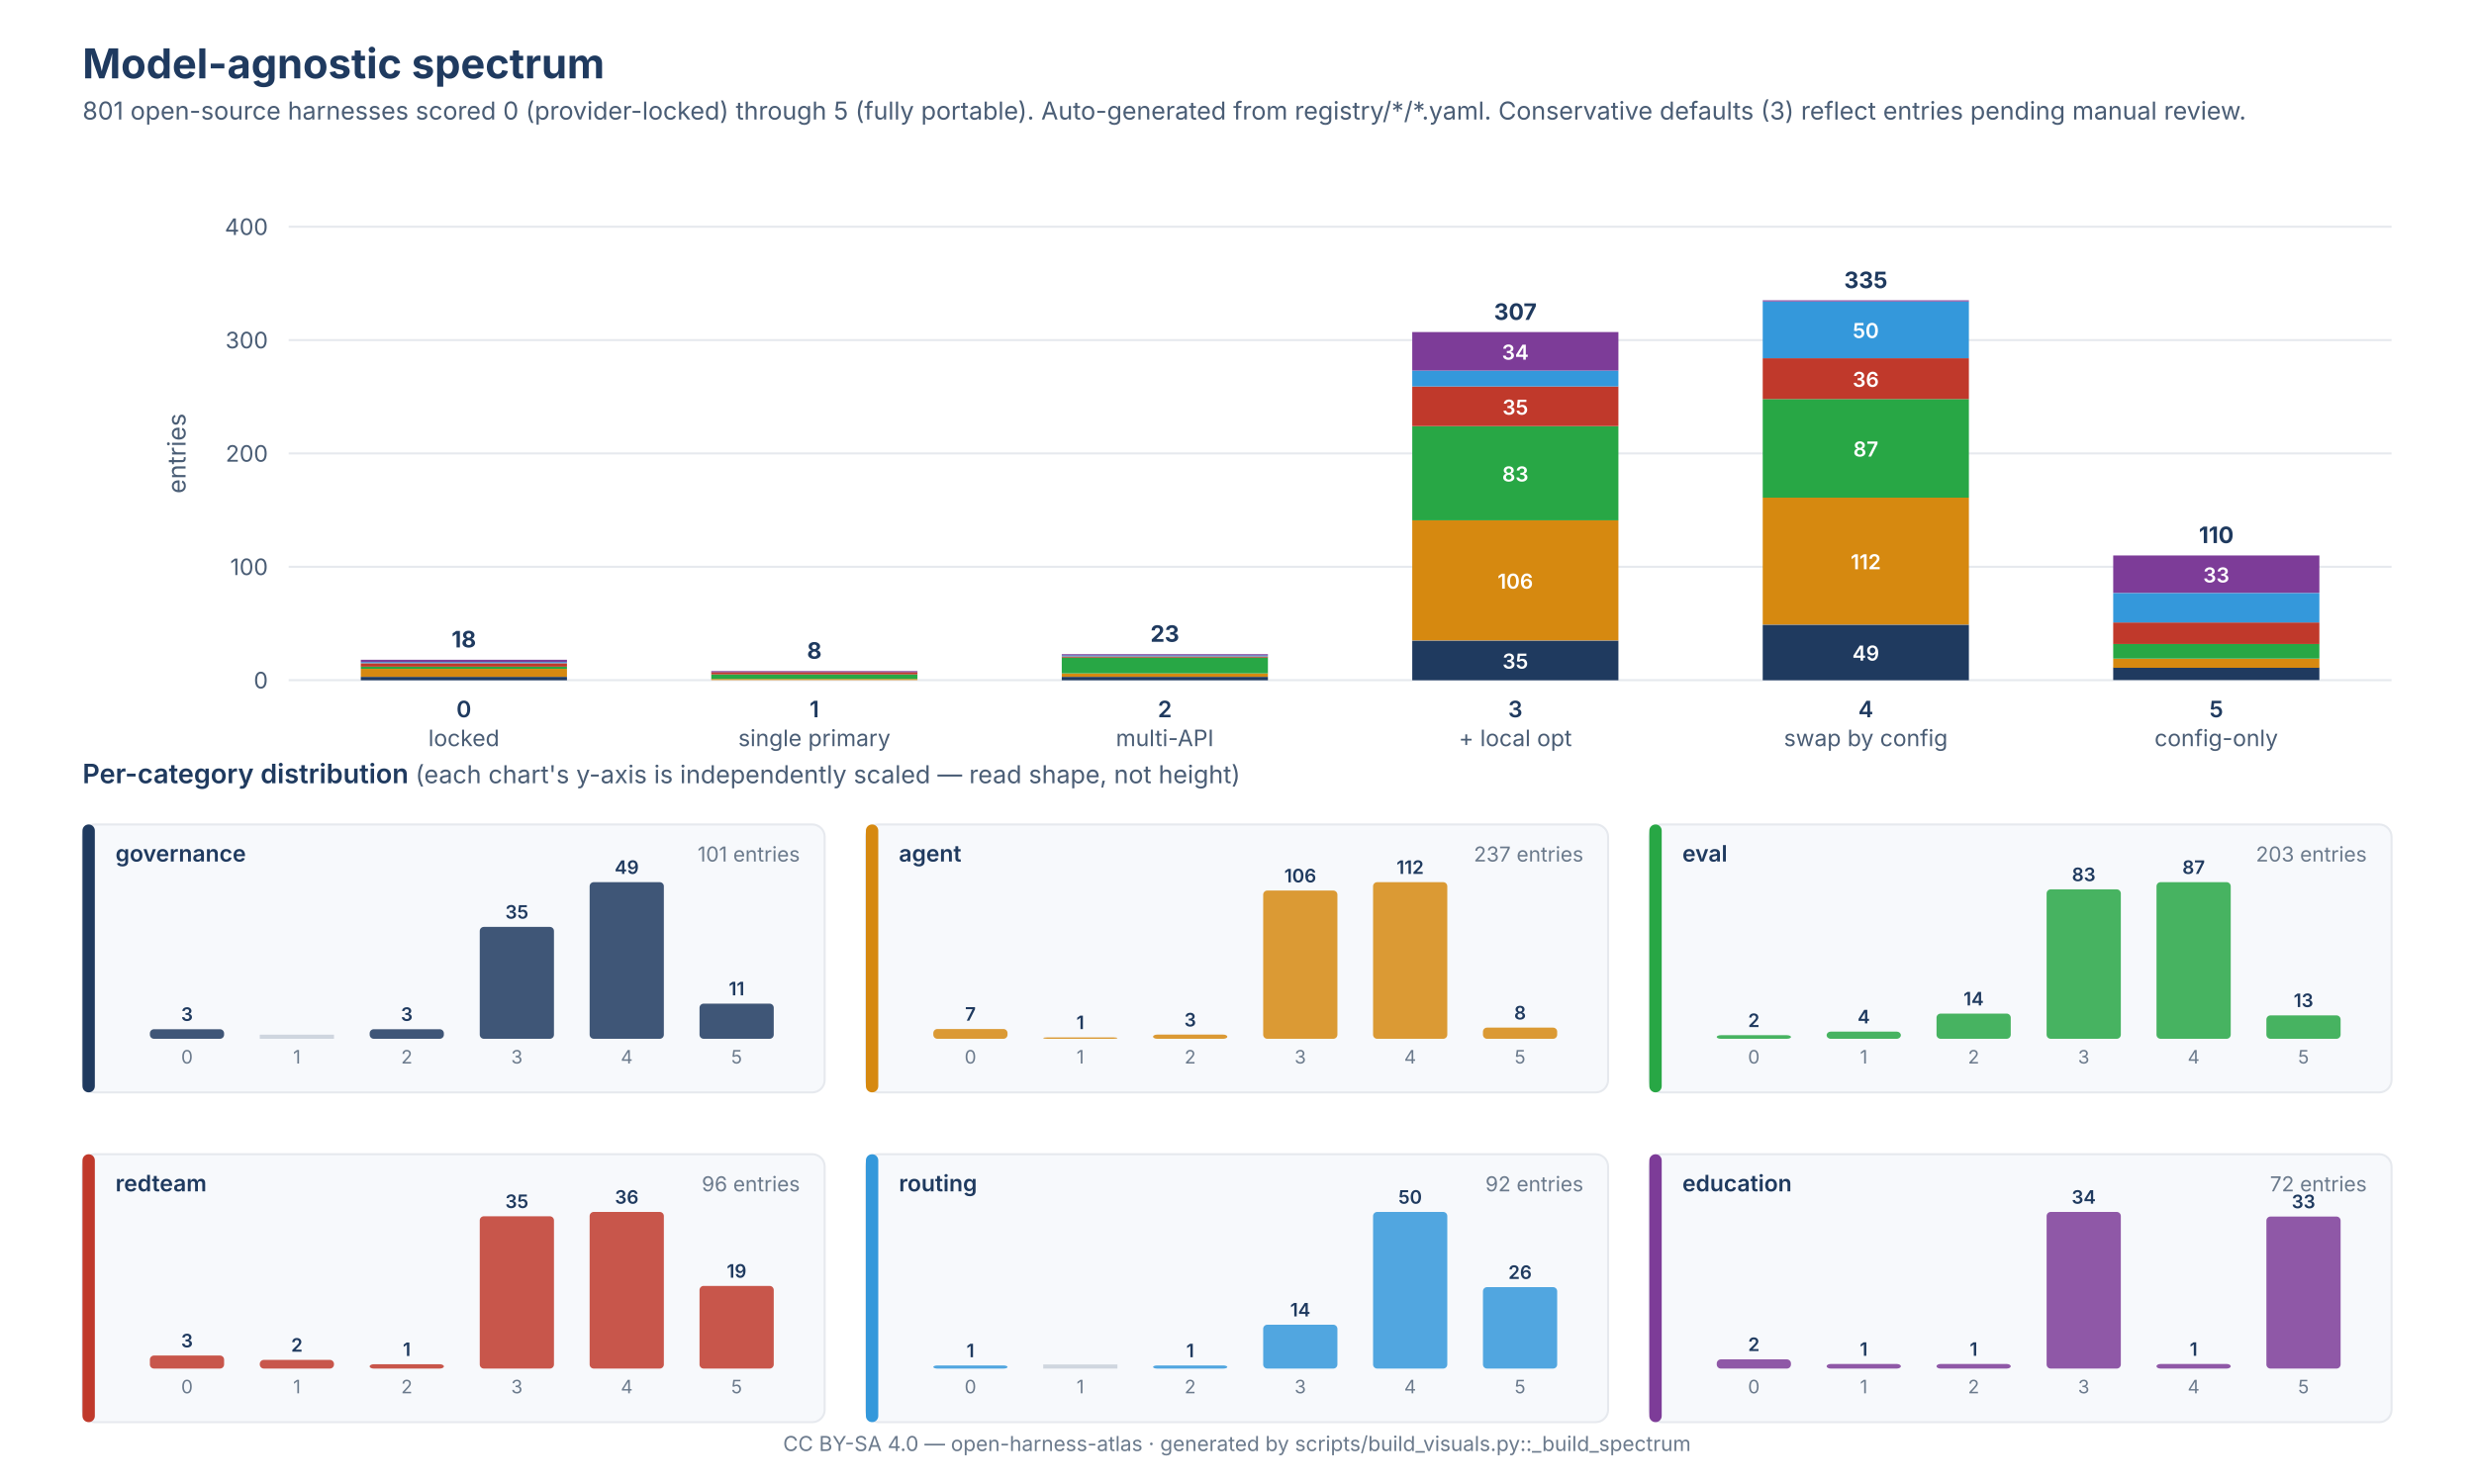
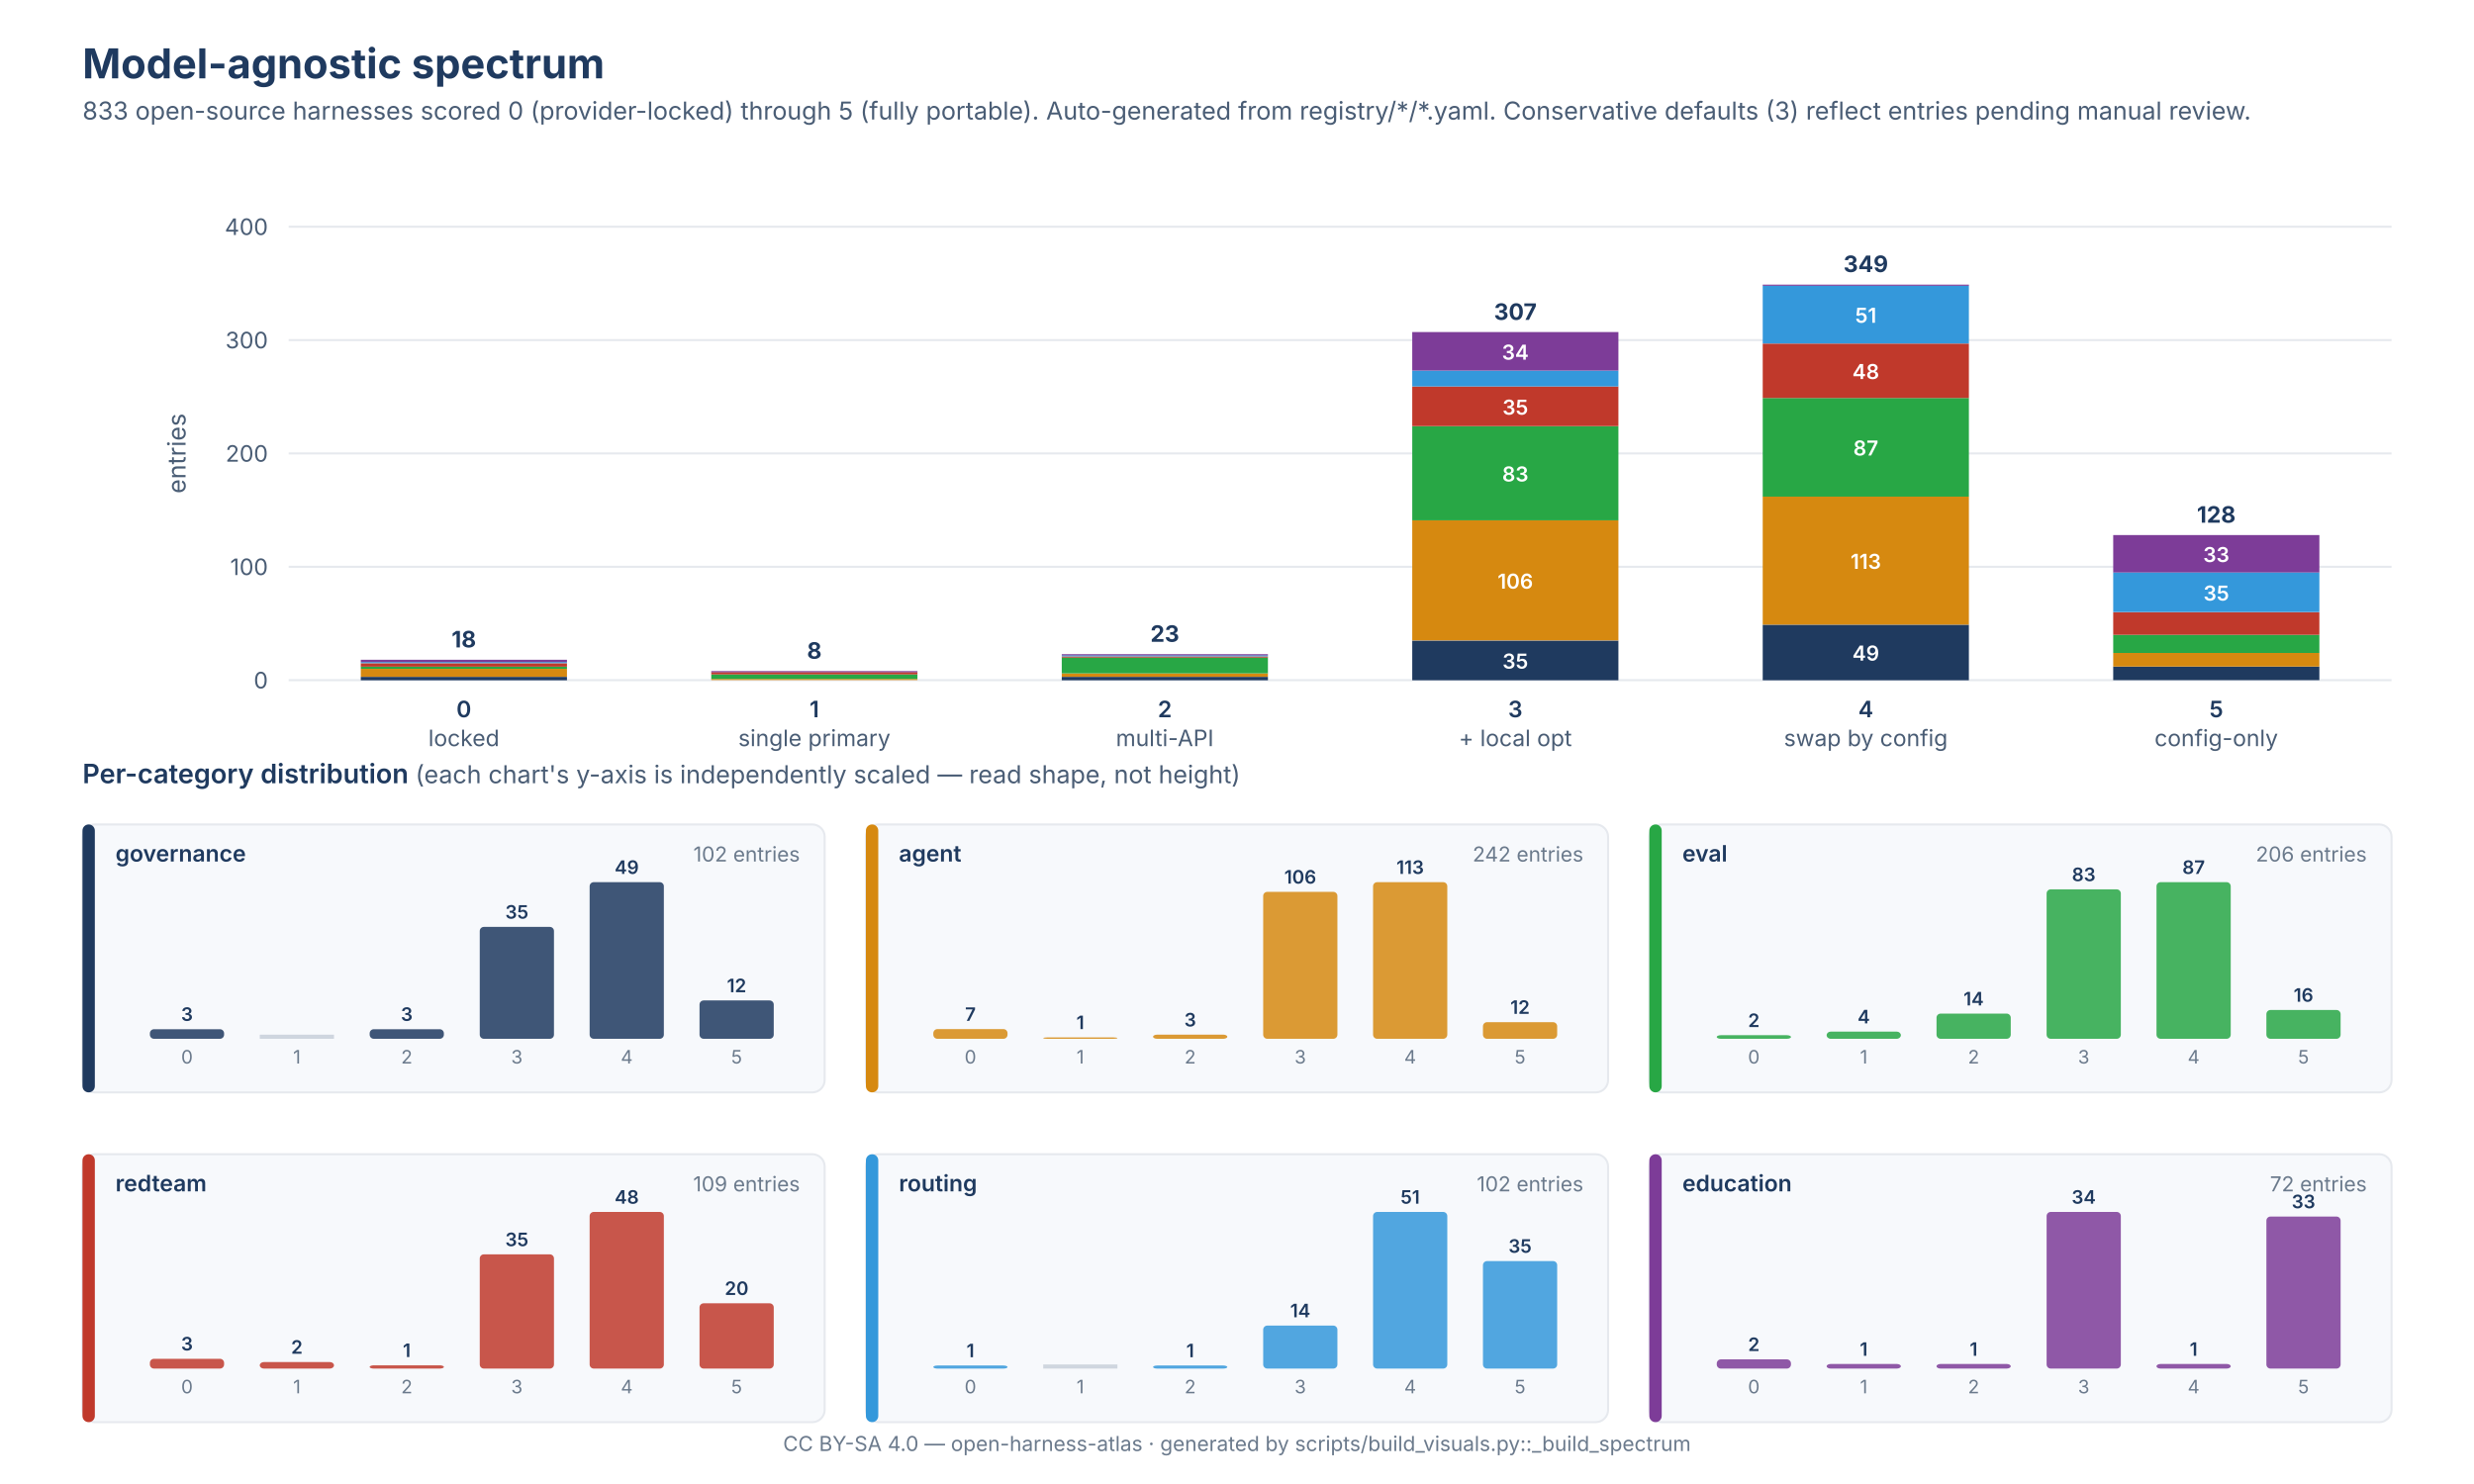
<svg xmlns="http://www.w3.org/2000/svg" viewBox="0 0 1200 720" role="img" aria-labelledby="title desc">
  <style>.body{font-family:"Inter","Helvetica Neue",Arial,sans-serif;}.title{font-size:20px;font-weight:700;fill:#1f3a5f;}.sub{font-size:12px;font-weight:400;fill:#4a5d75;}.h2{font-size:13px;font-weight:600;fill:#1f3a5f;}.axis{font-size:11px;fill:#4a5d75;}.axis-bold{font-size:11px;font-weight:600;fill:#1f3a5f;text-anchor:middle;}.bar-total{font-size:11px;font-weight:700;fill:#1f3a5f;text-anchor:middle;}.seg-label{font-size:10px;font-weight:600;fill:#ffffff;text-anchor:middle;}.mini-title{font-size:11px;font-weight:600;fill:#1f3a5f;}.mini-count{font-size:10px;fill:#6b7a8c;}.mini-axis{font-size:9px;fill:#6b7a8c;text-anchor:middle;}.mini-bar-label{font-size:9px;font-weight:600;fill:#1f3a5f;text-anchor:middle;}.legend-text{font-size:11px;fill:#1f3a5f;}.footer{font-size:10px;fill:#6b7a8c;text-anchor:middle;}</style>
  <rect width="1200" height="720" fill="#ffffff" />
  <text x="40" y="38" class="body title">Model-agnostic spectrum</text>
-   <text x="40" y="58" class="body sub">801 open-source harnesses scored 0 (provider-locked) through 5 (fully portable). Auto-generated from registry/*/*.yaml. Conservative defaults (3) reflect entries pending manual review.</text>
+   <text x="40" y="58" class="body sub">833 open-source harnesses scored 0 (provider-locked) through 5 (fully portable). Auto-generated from registry/*/*.yaml. Conservative defaults (3) reflect entries pending manual review.</text>
  <line x1="140" y1="330.0" x2="1160" y2="330.0" stroke="#e6e9ee" stroke-width="1" />
  <text x="130" y="334.0" class="body axis" text-anchor="end">0</text>
  <line x1="140" y1="275.0" x2="1160" y2="275.0" stroke="#e6e9ee" stroke-width="1" />
  <text x="130" y="279.0" class="body axis" text-anchor="end">100</text>
  <line x1="140" y1="220.0" x2="1160" y2="220.0" stroke="#e6e9ee" stroke-width="1" />
  <text x="130" y="224.0" class="body axis" text-anchor="end">200</text>
  <line x1="140" y1="165.0" x2="1160" y2="165.0" stroke="#e6e9ee" stroke-width="1" />
  <text x="130" y="169.0" class="body axis" text-anchor="end">300</text>
  <line x1="140" y1="110.0" x2="1160" y2="110.0" stroke="#e6e9ee" stroke-width="1" />
  <text x="130" y="114.0" class="body axis" text-anchor="end">400</text>
  <text x="90" y="220.0" class="body sub" transform="rotate(-90 90,220.0)" text-anchor="middle">entries</text>
  <rect x="175.0" y="328.4" width="100" height="1.65" fill="#1f3a5f" />
  <rect x="175.0" y="324.5" width="100" height="3.85" fill="#d68910" />
  <rect x="175.0" y="323.4" width="100" height="1.10" fill="#28a745" />
  <rect x="175.0" y="321.8" width="100" height="1.65" fill="#c0392b" />
  <rect x="175.0" y="321.2" width="100" height="0.55" fill="#3498db" />
  <rect x="175.0" y="320.1" width="100" height="1.10" fill="#7d3c98" />
  <text x="225.0" y="314.1" class="body bar-total">18</text>
  <text x="225.0" y="348.0" class="body axis-bold">0</text>
  <rect x="345.0" y="329.4" width="100" height="0.55" fill="#d68910" />
  <rect x="345.0" y="327.2" width="100" height="2.20" fill="#28a745" />
  <rect x="345.0" y="326.1" width="100" height="1.10" fill="#c0392b" />
  <rect x="345.0" y="325.6" width="100" height="0.55" fill="#7d3c98" />
  <text x="395.0" y="319.6" class="body bar-total">8</text>
  <text x="395.0" y="348.0" class="body axis-bold">1</text>
  <rect x="515.0" y="328.4" width="100" height="1.65" fill="#1f3a5f" />
  <rect x="515.0" y="326.7" width="100" height="1.65" fill="#d68910" />
  <rect x="515.0" y="319.0" width="100" height="7.70" fill="#28a745" />
  <rect x="515.0" y="318.5" width="100" height="0.55" fill="#c0392b" />
  <rect x="515.0" y="317.9" width="100" height="0.55" fill="#3498db" />
  <rect x="515.0" y="317.4" width="100" height="0.55" fill="#7d3c98" />
  <text x="565.0" y="311.4" class="body bar-total">23</text>
  <text x="565.0" y="348.0" class="body axis-bold">2</text>
  <rect x="685.0" y="310.8" width="100" height="19.25" fill="#1f3a5f" />
  <text x="735.0" y="324.4" class="body seg-label">35</text>
  <rect x="685.0" y="252.4" width="100" height="58.30" fill="#d68910" />
  <text x="735.0" y="285.6" class="body seg-label">106</text>
  <rect x="685.0" y="206.8" width="100" height="45.65" fill="#28a745" />
  <text x="735.0" y="233.6" class="body seg-label">83</text>
  <rect x="685.0" y="187.5" width="100" height="19.25" fill="#c0392b" />
  <text x="735.0" y="201.2" class="body seg-label">35</text>
  <rect x="685.0" y="179.8" width="100" height="7.70" fill="#3498db" />
  <rect x="685.0" y="161.1" width="100" height="18.70" fill="#7d3c98" />
  <text x="735.0" y="174.5" class="body seg-label">34</text>
  <text x="735.0" y="155.2" class="body bar-total">307</text>
  <text x="735.0" y="348.0" class="body axis-bold">3</text>
  <rect x="855.0" y="303.1" width="100" height="26.95" fill="#1f3a5f" />
  <text x="905.0" y="320.5" class="body seg-label">49</text>
-   <rect x="855.0" y="241.4" width="100" height="61.60" fill="#d68910" />
-   <text x="905.0" y="276.2" class="body seg-label">112</text>
-   <rect x="855.0" y="193.6" width="100" height="47.85" fill="#28a745" />
-   <text x="905.0" y="221.5" class="body seg-label">87</text>
-   <rect x="855.0" y="173.8" width="100" height="19.80" fill="#c0392b" />
-   <text x="905.0" y="187.7" class="body seg-label">36</text>
-   <rect x="855.0" y="146.3" width="100" height="27.50" fill="#3498db" />
-   <text x="905.0" y="164.0" class="body seg-label">50</text>
-   <rect x="855.0" y="145.7" width="100" height="0.55" fill="#7d3c98" />
-   <text x="905.0" y="139.8" class="body bar-total">335</text>
+   <rect x="855.0" y="240.9" width="100" height="62.15" fill="#d68910" />
+   <text x="905.0" y="276.0" class="body seg-label">113</text>
+   <rect x="855.0" y="193.1" width="100" height="47.85" fill="#28a745" />
+   <text x="905.0" y="221.0" class="body seg-label">87</text>
+   <rect x="855.0" y="166.7" width="100" height="26.40" fill="#c0392b" />
+   <text x="905.0" y="183.9" class="body seg-label">48</text>
+   <rect x="855.0" y="138.6" width="100" height="28.05" fill="#3498db" />
+   <text x="905.0" y="156.6" class="body seg-label">51</text>
+   <rect x="855.0" y="138.1" width="100" height="0.55" fill="#7d3c98" />
+   <text x="905.0" y="132.0" class="body bar-total">349</text>
  <text x="905.0" y="348.0" class="body axis-bold">4</text>
-   <rect x="1025.0" y="323.9" width="100" height="6.05" fill="#1f3a5f" />
-   <rect x="1025.0" y="319.6" width="100" height="4.40" fill="#d68910" />
-   <rect x="1025.0" y="312.4" width="100" height="7.15" fill="#28a745" />
-   <rect x="1025.0" y="302.0" width="100" height="10.45" fill="#c0392b" />
-   <rect x="1025.0" y="287.7" width="100" height="14.30" fill="#3498db" />
-   <rect x="1025.0" y="269.5" width="100" height="18.15" fill="#7d3c98" />
-   <text x="1075.0" y="282.6" class="body seg-label">33</text>
-   <text x="1075.0" y="263.5" class="body bar-total">110</text>
+   <rect x="1025.0" y="323.4" width="100" height="6.60" fill="#1f3a5f" />
+   <rect x="1025.0" y="316.8" width="100" height="6.60" fill="#d68910" />
+   <rect x="1025.0" y="308.0" width="100" height="8.80" fill="#28a745" />
+   <rect x="1025.0" y="297.0" width="100" height="11.00" fill="#c0392b" />
+   <rect x="1025.0" y="277.7" width="100" height="19.25" fill="#3498db" />
+   <text x="1075.0" y="291.4" class="body seg-label">35</text>
+   <rect x="1025.0" y="259.6" width="100" height="18.15" fill="#7d3c98" />
+   <text x="1075.0" y="272.7" class="body seg-label">33</text>
+   <text x="1075.0" y="253.6" class="body bar-total">128</text>
  <text x="1075.0" y="348.0" class="body axis-bold">5</text>
  <text x="225.0" y="362.0" class="body axis" text-anchor="middle">locked</text>
  <text x="395.0" y="362.0" class="body axis" text-anchor="middle">single primary</text>
  <text x="565.0" y="362.0" class="body axis" text-anchor="middle">multi-API</text>
  <text x="735.0" y="362.0" class="body axis" text-anchor="middle">+ local opt</text>
  <text x="905.0" y="362.0" class="body axis" text-anchor="middle">swap by config</text>
  <text x="1075.0" y="362.0" class="body axis" text-anchor="middle">config-only</text>
  <text x="40" y="380" class="body h2">Per-category distribution <tspan class="sub">(each chart's y-axis is independently scaled — read shape, not height)</tspan>
  </text>
  <rect x="40" y="400" width="360" height="130" rx="6" fill="#f7f9fc" stroke="#e6e9ee" stroke-width="1" />
  <rect x="40" y="400" width="6" height="130" rx="3" fill="#1f3a5f" />
  <text x="56" y="418" class="body mini-title">governance</text>
-   <text x="388" y="418" class="body mini-count" text-anchor="end">101 entries</text>
+   <text x="388" y="418" class="body mini-count" text-anchor="end">102 entries</text>
  <rect x="72.7" y="499.35" width="36" height="4.65" rx="2" fill="#1f3a5f" opacity="0.85" />
  <text x="90.7" y="495.3" class="body mini-bar-label">3</text>
  <text x="90.7" y="516.0" class="body mini-axis">0</text>
  <line x1="126.0" y1="503" x2="162.0" y2="503" stroke="#cfd6df" stroke-width="2" />
  <text x="144.0" y="516.0" class="body mini-axis">1</text>
  <rect x="179.3" y="499.35" width="36" height="4.65" rx="2" fill="#1f3a5f" opacity="0.85" />
  <text x="197.3" y="495.3" class="body mini-bar-label">3</text>
  <text x="197.3" y="516.0" class="body mini-axis">2</text>
  <rect x="232.7" y="449.71" width="36" height="54.29" rx="2" fill="#1f3a5f" opacity="0.85" />
  <text x="250.7" y="445.7" class="body mini-bar-label">35</text>
  <text x="250.7" y="516.0" class="body mini-axis">3</text>
  <rect x="286.0" y="428.00" width="36" height="76.00" rx="2" fill="#1f3a5f" opacity="0.85" />
  <text x="304.0" y="424.0" class="body mini-bar-label">49</text>
  <text x="304.0" y="516.0" class="body mini-axis">4</text>
-   <rect x="339.3" y="486.94" width="36" height="17.06" rx="2" fill="#1f3a5f" opacity="0.85" />
-   <text x="357.3" y="482.9" class="body mini-bar-label">11</text>
+   <rect x="339.3" y="485.39" width="36" height="18.61" rx="2" fill="#1f3a5f" opacity="0.85" />
+   <text x="357.3" y="481.4" class="body mini-bar-label">12</text>
  <text x="357.3" y="516.0" class="body mini-axis">5</text>
  <rect x="420" y="400" width="360" height="130" rx="6" fill="#f7f9fc" stroke="#e6e9ee" stroke-width="1" />
  <rect x="420" y="400" width="6" height="130" rx="3" fill="#d68910" />
  <text x="436" y="418" class="body mini-title">agent</text>
-   <text x="768" y="418" class="body mini-count" text-anchor="end">237 entries</text>
-   <rect x="452.7" y="499.25" width="36" height="4.75" rx="2" fill="#d68910" opacity="0.85" />
-   <text x="470.7" y="495.2" class="body mini-bar-label">7</text>
+   <text x="768" y="418" class="body mini-count" text-anchor="end">242 entries</text>
+   <rect x="452.7" y="499.29" width="36" height="4.71" rx="2" fill="#d68910" opacity="0.85" />
+   <text x="470.7" y="495.3" class="body mini-bar-label">7</text>
  <text x="470.7" y="516.0" class="body mini-axis">0</text>
-   <rect x="506.0" y="503.32" width="36" height="0.68" rx="2" fill="#d68910" opacity="0.85" />
+   <rect x="506.0" y="503.33" width="36" height="0.67" rx="2" fill="#d68910" opacity="0.85" />
  <text x="524.0" y="499.3" class="body mini-bar-label">1</text>
  <text x="524.0" y="516.0" class="body mini-axis">1</text>
-   <rect x="559.3" y="501.96" width="36" height="2.04" rx="2" fill="#d68910" opacity="0.85" />
+   <rect x="559.3" y="501.98" width="36" height="2.02" rx="2" fill="#d68910" opacity="0.85" />
  <text x="577.3" y="498.0" class="body mini-bar-label">3</text>
  <text x="577.3" y="516.0" class="body mini-axis">2</text>
-   <rect x="612.7" y="432.07" width="36" height="71.93" rx="2" fill="#d68910" opacity="0.85" />
-   <text x="630.7" y="428.1" class="body mini-bar-label">106</text>
+   <rect x="612.7" y="432.71" width="36" height="71.29" rx="2" fill="#d68910" opacity="0.85" />
+   <text x="630.7" y="428.7" class="body mini-bar-label">106</text>
  <text x="630.7" y="516.0" class="body mini-axis">3</text>
  <rect x="666.0" y="428.00" width="36" height="76.00" rx="2" fill="#d68910" opacity="0.85" />
-   <text x="684.0" y="424.0" class="body mini-bar-label">112</text>
+   <text x="684.0" y="424.0" class="body mini-bar-label">113</text>
  <text x="684.0" y="516.0" class="body mini-axis">4</text>
-   <rect x="719.3" y="498.57" width="36" height="5.43" rx="2" fill="#d68910" opacity="0.85" />
-   <text x="737.3" y="494.6" class="body mini-bar-label">8</text>
+   <rect x="719.3" y="495.93" width="36" height="8.07" rx="2" fill="#d68910" opacity="0.85" />
+   <text x="737.3" y="491.9" class="body mini-bar-label">12</text>
  <text x="737.3" y="516.0" class="body mini-axis">5</text>
  <rect x="800" y="400" width="360" height="130" rx="6" fill="#f7f9fc" stroke="#e6e9ee" stroke-width="1" />
  <rect x="800" y="400" width="6" height="130" rx="3" fill="#28a745" />
  <text x="816" y="418" class="body mini-title">eval</text>
-   <text x="1148" y="418" class="body mini-count" text-anchor="end">203 entries</text>
+   <text x="1148" y="418" class="body mini-count" text-anchor="end">206 entries</text>
  <rect x="832.7" y="502.25" width="36" height="1.75" rx="2" fill="#28a745" opacity="0.85" />
  <text x="850.7" y="498.3" class="body mini-bar-label">2</text>
  <text x="850.7" y="516.0" class="body mini-axis">0</text>
  <rect x="886.0" y="500.51" width="36" height="3.49" rx="2" fill="#28a745" opacity="0.85" />
  <text x="904.0" y="496.5" class="body mini-bar-label">4</text>
  <text x="904.0" y="516.0" class="body mini-axis">1</text>
  <rect x="939.3" y="491.77" width="36" height="12.23" rx="2" fill="#28a745" opacity="0.85" />
  <text x="957.3" y="487.8" class="body mini-bar-label">14</text>
  <text x="957.3" y="516.0" class="body mini-axis">2</text>
  <rect x="992.7" y="431.49" width="36" height="72.51" rx="2" fill="#28a745" opacity="0.85" />
  <text x="1010.7" y="427.5" class="body mini-bar-label">83</text>
  <text x="1010.7" y="516.0" class="body mini-axis">3</text>
  <rect x="1046.0" y="428.00" width="36" height="76.00" rx="2" fill="#28a745" opacity="0.85" />
  <text x="1064.0" y="424.0" class="body mini-bar-label">87</text>
  <text x="1064.0" y="516.0" class="body mini-axis">4</text>
-   <rect x="1099.3" y="492.64" width="36" height="11.36" rx="2" fill="#28a745" opacity="0.85" />
-   <text x="1117.3" y="488.6" class="body mini-bar-label">13</text>
+   <rect x="1099.3" y="490.02" width="36" height="13.98" rx="2" fill="#28a745" opacity="0.85" />
+   <text x="1117.3" y="486.0" class="body mini-bar-label">16</text>
  <text x="1117.3" y="516.0" class="body mini-axis">5</text>
  <rect x="40" y="560" width="360" height="130" rx="6" fill="#f7f9fc" stroke="#e6e9ee" stroke-width="1" />
  <rect x="40" y="560" width="6" height="130" rx="3" fill="#c0392b" />
  <text x="56" y="578" class="body mini-title">redteam</text>
-   <text x="388" y="578" class="body mini-count" text-anchor="end">96 entries</text>
-   <rect x="72.7" y="657.67" width="36" height="6.33" rx="2" fill="#c0392b" opacity="0.85" />
-   <text x="90.7" y="653.7" class="body mini-bar-label">3</text>
+   <text x="388" y="578" class="body mini-count" text-anchor="end">109 entries</text>
+   <rect x="72.7" y="659.25" width="36" height="4.75" rx="2" fill="#c0392b" opacity="0.85" />
+   <text x="90.7" y="655.2" class="body mini-bar-label">3</text>
  <text x="90.7" y="676.0" class="body mini-axis">0</text>
-   <rect x="126.0" y="659.78" width="36" height="4.22" rx="2" fill="#c0392b" opacity="0.85" />
-   <text x="144.0" y="655.8" class="body mini-bar-label">2</text>
+   <rect x="126.0" y="660.83" width="36" height="3.17" rx="2" fill="#c0392b" opacity="0.85" />
+   <text x="144.0" y="656.8" class="body mini-bar-label">2</text>
  <text x="144.0" y="676.0" class="body mini-axis">1</text>
-   <rect x="179.3" y="661.89" width="36" height="2.11" rx="2" fill="#c0392b" opacity="0.85" />
-   <text x="197.3" y="657.9" class="body mini-bar-label">1</text>
+   <rect x="179.3" y="662.42" width="36" height="1.58" rx="2" fill="#c0392b" opacity="0.85" />
+   <text x="197.3" y="658.4" class="body mini-bar-label">1</text>
  <text x="197.3" y="676.0" class="body mini-axis">2</text>
-   <rect x="232.7" y="590.11" width="36" height="73.89" rx="2" fill="#c0392b" opacity="0.85" />
-   <text x="250.7" y="586.1" class="body mini-bar-label">35</text>
+   <rect x="232.7" y="608.58" width="36" height="55.42" rx="2" fill="#c0392b" opacity="0.85" />
+   <text x="250.7" y="604.6" class="body mini-bar-label">35</text>
  <text x="250.7" y="676.0" class="body mini-axis">3</text>
  <rect x="286.0" y="588.00" width="36" height="76.00" rx="2" fill="#c0392b" opacity="0.85" />
-   <text x="304.0" y="584.0" class="body mini-bar-label">36</text>
+   <text x="304.0" y="584.0" class="body mini-bar-label">48</text>
  <text x="304.0" y="676.0" class="body mini-axis">4</text>
-   <rect x="339.3" y="623.89" width="36" height="40.11" rx="2" fill="#c0392b" opacity="0.85" />
-   <text x="357.3" y="619.9" class="body mini-bar-label">19</text>
+   <rect x="339.3" y="632.33" width="36" height="31.67" rx="2" fill="#c0392b" opacity="0.85" />
+   <text x="357.3" y="628.3" class="body mini-bar-label">20</text>
  <text x="357.3" y="676.0" class="body mini-axis">5</text>
  <rect x="420" y="560" width="360" height="130" rx="6" fill="#f7f9fc" stroke="#e6e9ee" stroke-width="1" />
  <rect x="420" y="560" width="6" height="130" rx="3" fill="#3498db" />
  <text x="436" y="578" class="body mini-title">routing</text>
-   <text x="768" y="578" class="body mini-count" text-anchor="end">92 entries</text>
-   <rect x="452.7" y="662.48" width="36" height="1.52" rx="2" fill="#3498db" opacity="0.85" />
+   <text x="768" y="578" class="body mini-count" text-anchor="end">102 entries</text>
+   <rect x="452.7" y="662.51" width="36" height="1.49" rx="2" fill="#3498db" opacity="0.85" />
  <text x="470.7" y="658.5" class="body mini-bar-label">1</text>
  <text x="470.7" y="676.0" class="body mini-axis">0</text>
  <line x1="506.0" y1="663" x2="542.0" y2="663" stroke="#cfd6df" stroke-width="2" />
  <text x="524.0" y="676.0" class="body mini-axis">1</text>
-   <rect x="559.3" y="662.48" width="36" height="1.52" rx="2" fill="#3498db" opacity="0.85" />
+   <rect x="559.3" y="662.51" width="36" height="1.49" rx="2" fill="#3498db" opacity="0.85" />
  <text x="577.3" y="658.5" class="body mini-bar-label">1</text>
  <text x="577.3" y="676.0" class="body mini-axis">2</text>
-   <rect x="612.7" y="642.72" width="36" height="21.28" rx="2" fill="#3498db" opacity="0.85" />
-   <text x="630.7" y="638.7" class="body mini-bar-label">14</text>
+   <rect x="612.7" y="643.14" width="36" height="20.86" rx="2" fill="#3498db" opacity="0.85" />
+   <text x="630.7" y="639.1" class="body mini-bar-label">14</text>
  <text x="630.7" y="676.0" class="body mini-axis">3</text>
  <rect x="666.0" y="588.00" width="36" height="76.00" rx="2" fill="#3498db" opacity="0.85" />
-   <text x="684.0" y="584.0" class="body mini-bar-label">50</text>
+   <text x="684.0" y="584.0" class="body mini-bar-label">51</text>
  <text x="684.0" y="676.0" class="body mini-axis">4</text>
-   <rect x="719.3" y="624.48" width="36" height="39.52" rx="2" fill="#3498db" opacity="0.85" />
-   <text x="737.3" y="620.5" class="body mini-bar-label">26</text>
+   <rect x="719.3" y="611.84" width="36" height="52.16" rx="2" fill="#3498db" opacity="0.85" />
+   <text x="737.3" y="607.8" class="body mini-bar-label">35</text>
  <text x="737.3" y="676.0" class="body mini-axis">5</text>
  <rect x="800" y="560" width="360" height="130" rx="6" fill="#f7f9fc" stroke="#e6e9ee" stroke-width="1" />
  <rect x="800" y="560" width="6" height="130" rx="3" fill="#7d3c98" />
  <text x="816" y="578" class="body mini-title">education</text>
  <text x="1148" y="578" class="body mini-count" text-anchor="end">72 entries</text>
  <rect x="832.7" y="659.53" width="36" height="4.47" rx="2" fill="#7d3c98" opacity="0.85" />
  <text x="850.7" y="655.5" class="body mini-bar-label">2</text>
  <text x="850.7" y="676.0" class="body mini-axis">0</text>
  <rect x="886.0" y="661.76" width="36" height="2.24" rx="2" fill="#7d3c98" opacity="0.85" />
  <text x="904.0" y="657.8" class="body mini-bar-label">1</text>
  <text x="904.0" y="676.0" class="body mini-axis">1</text>
  <rect x="939.3" y="661.76" width="36" height="2.24" rx="2" fill="#7d3c98" opacity="0.85" />
  <text x="957.3" y="657.8" class="body mini-bar-label">1</text>
  <text x="957.3" y="676.0" class="body mini-axis">2</text>
  <rect x="992.7" y="588.00" width="36" height="76.00" rx="2" fill="#7d3c98" opacity="0.85" />
  <text x="1010.7" y="584.0" class="body mini-bar-label">34</text>
  <text x="1010.7" y="676.0" class="body mini-axis">3</text>
  <rect x="1046.0" y="661.76" width="36" height="2.24" rx="2" fill="#7d3c98" opacity="0.85" />
  <text x="1064.0" y="657.8" class="body mini-bar-label">1</text>
  <text x="1064.0" y="676.0" class="body mini-axis">4</text>
  <rect x="1099.3" y="590.24" width="36" height="73.76" rx="2" fill="#7d3c98" opacity="0.85" />
  <text x="1117.3" y="586.2" class="body mini-bar-label">33</text>
  <text x="1117.3" y="676.0" class="body mini-axis">5</text>
  <text x="600" y="704" class="body footer">CC BY-SA 4.0 — open-harness-atlas · generated by scripts/build_visuals.py::_build_spectrum</text>
</svg>
